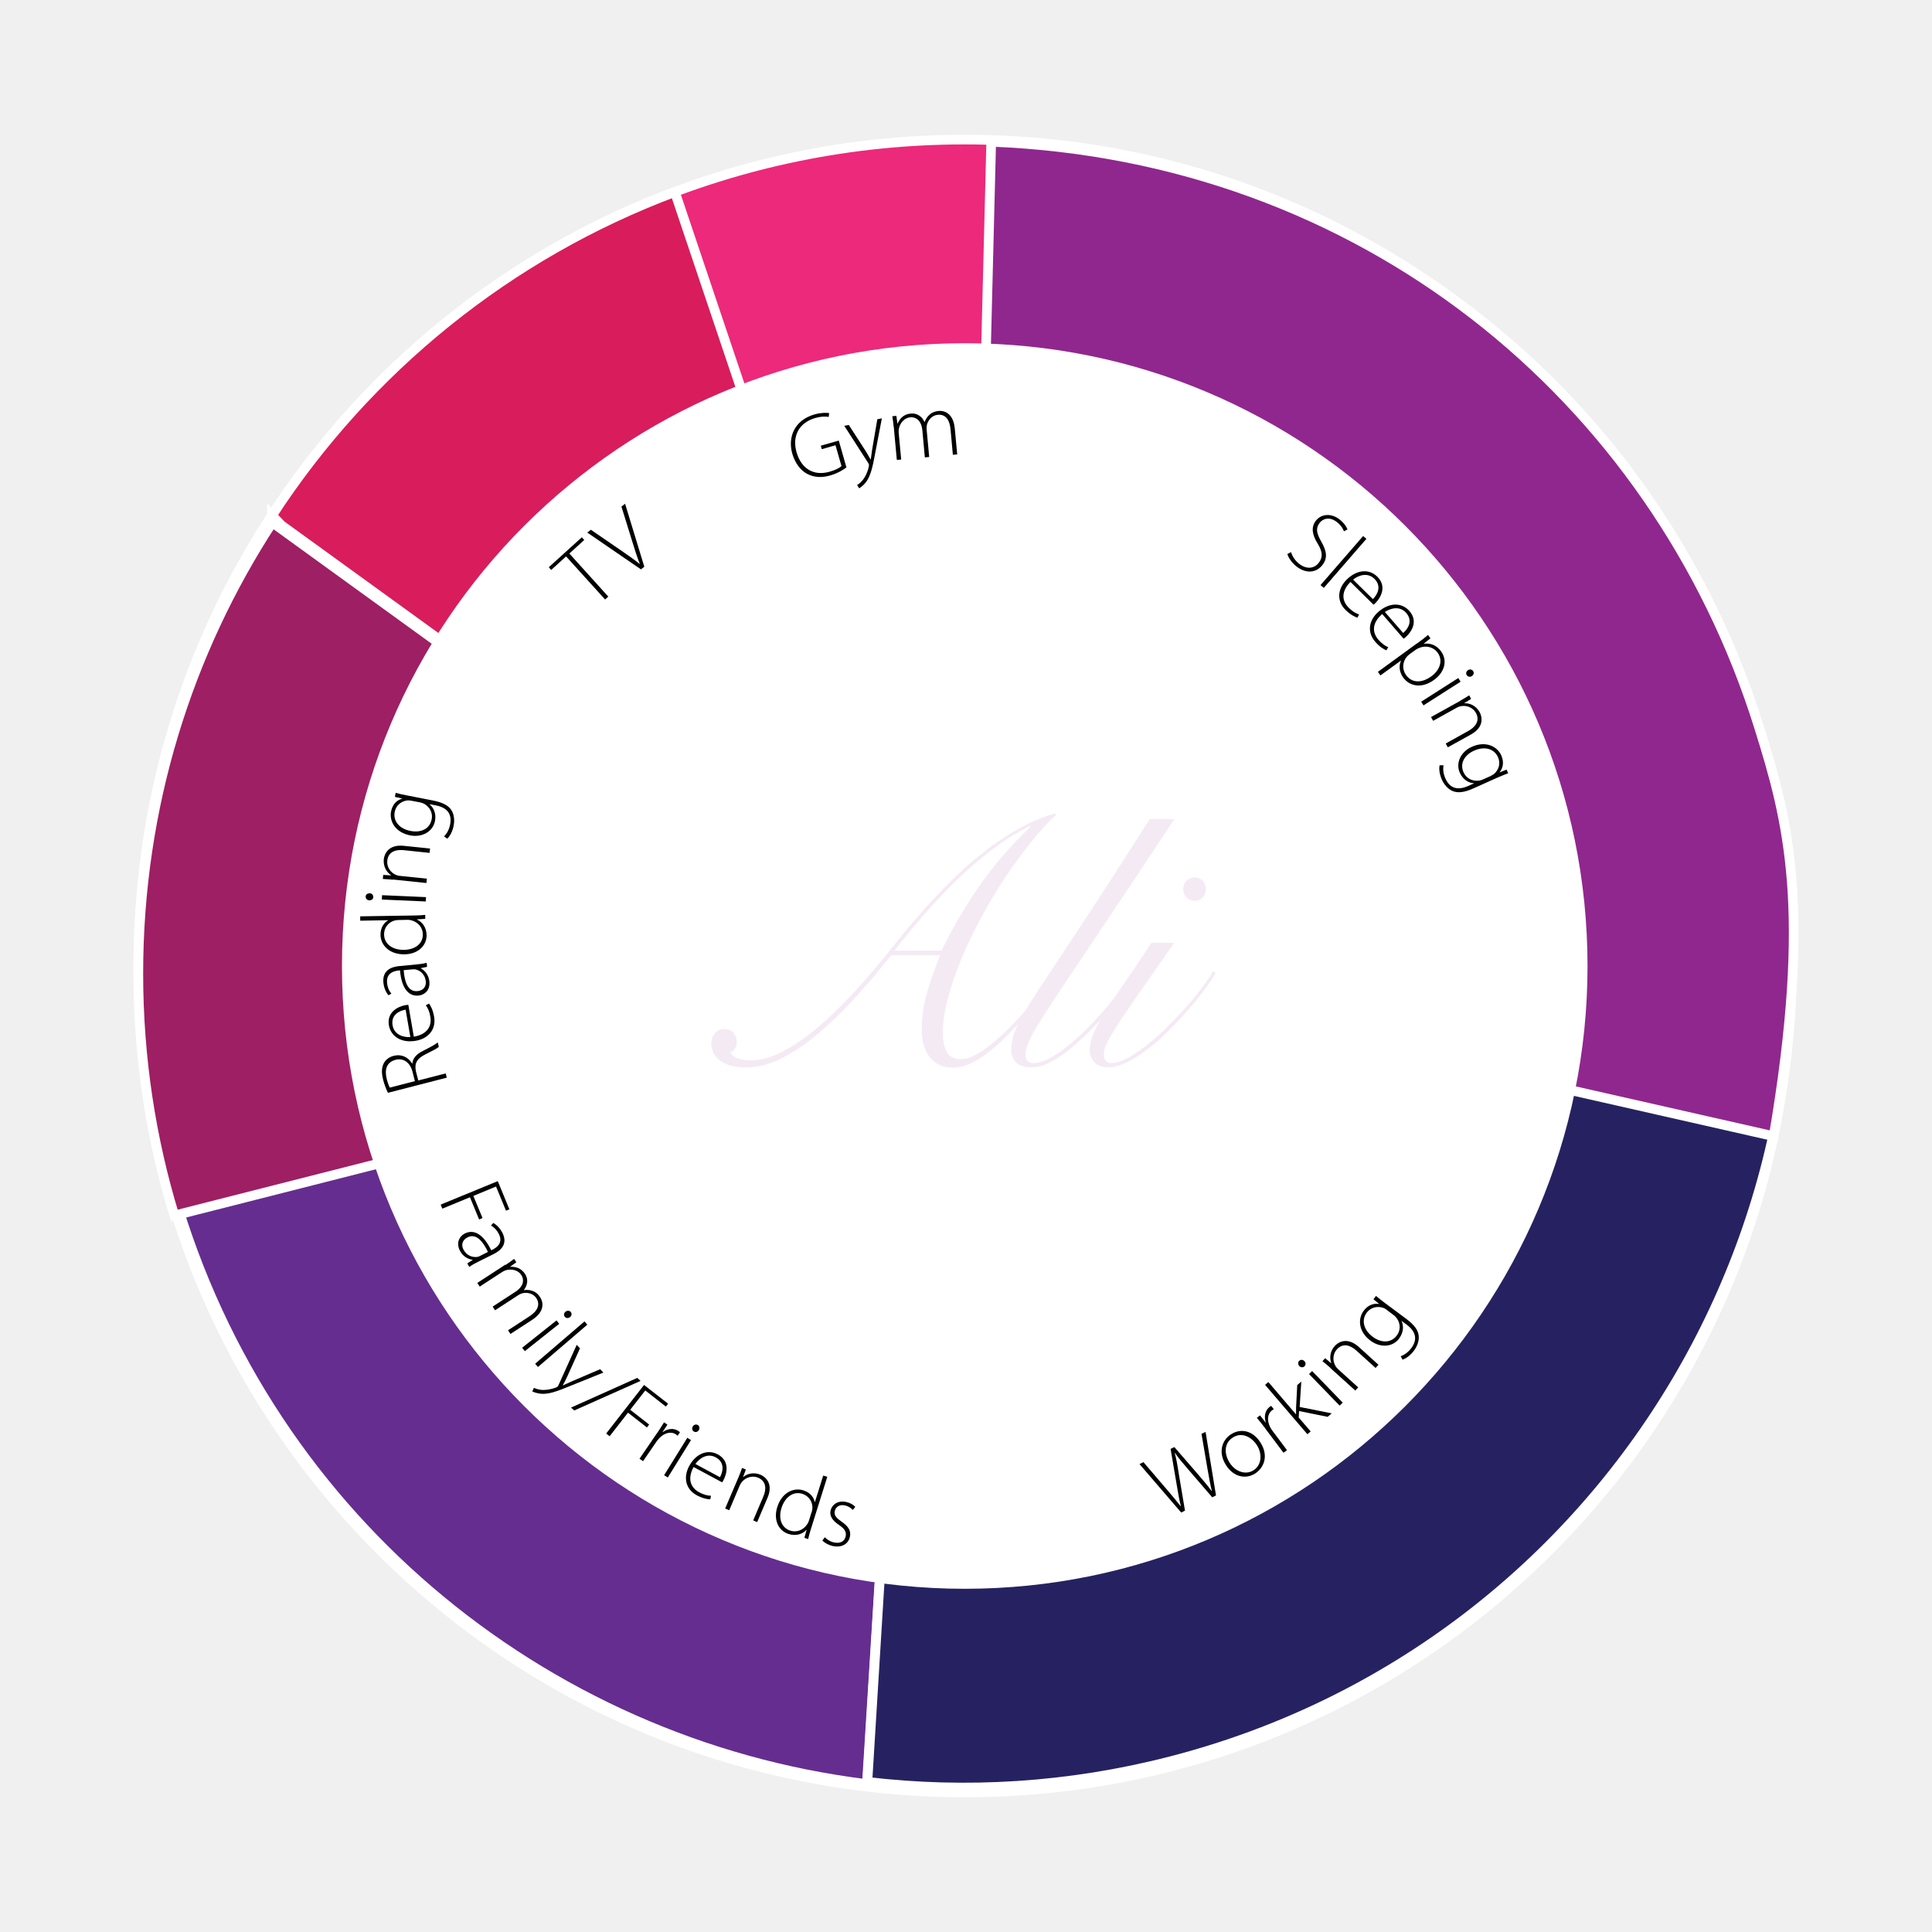
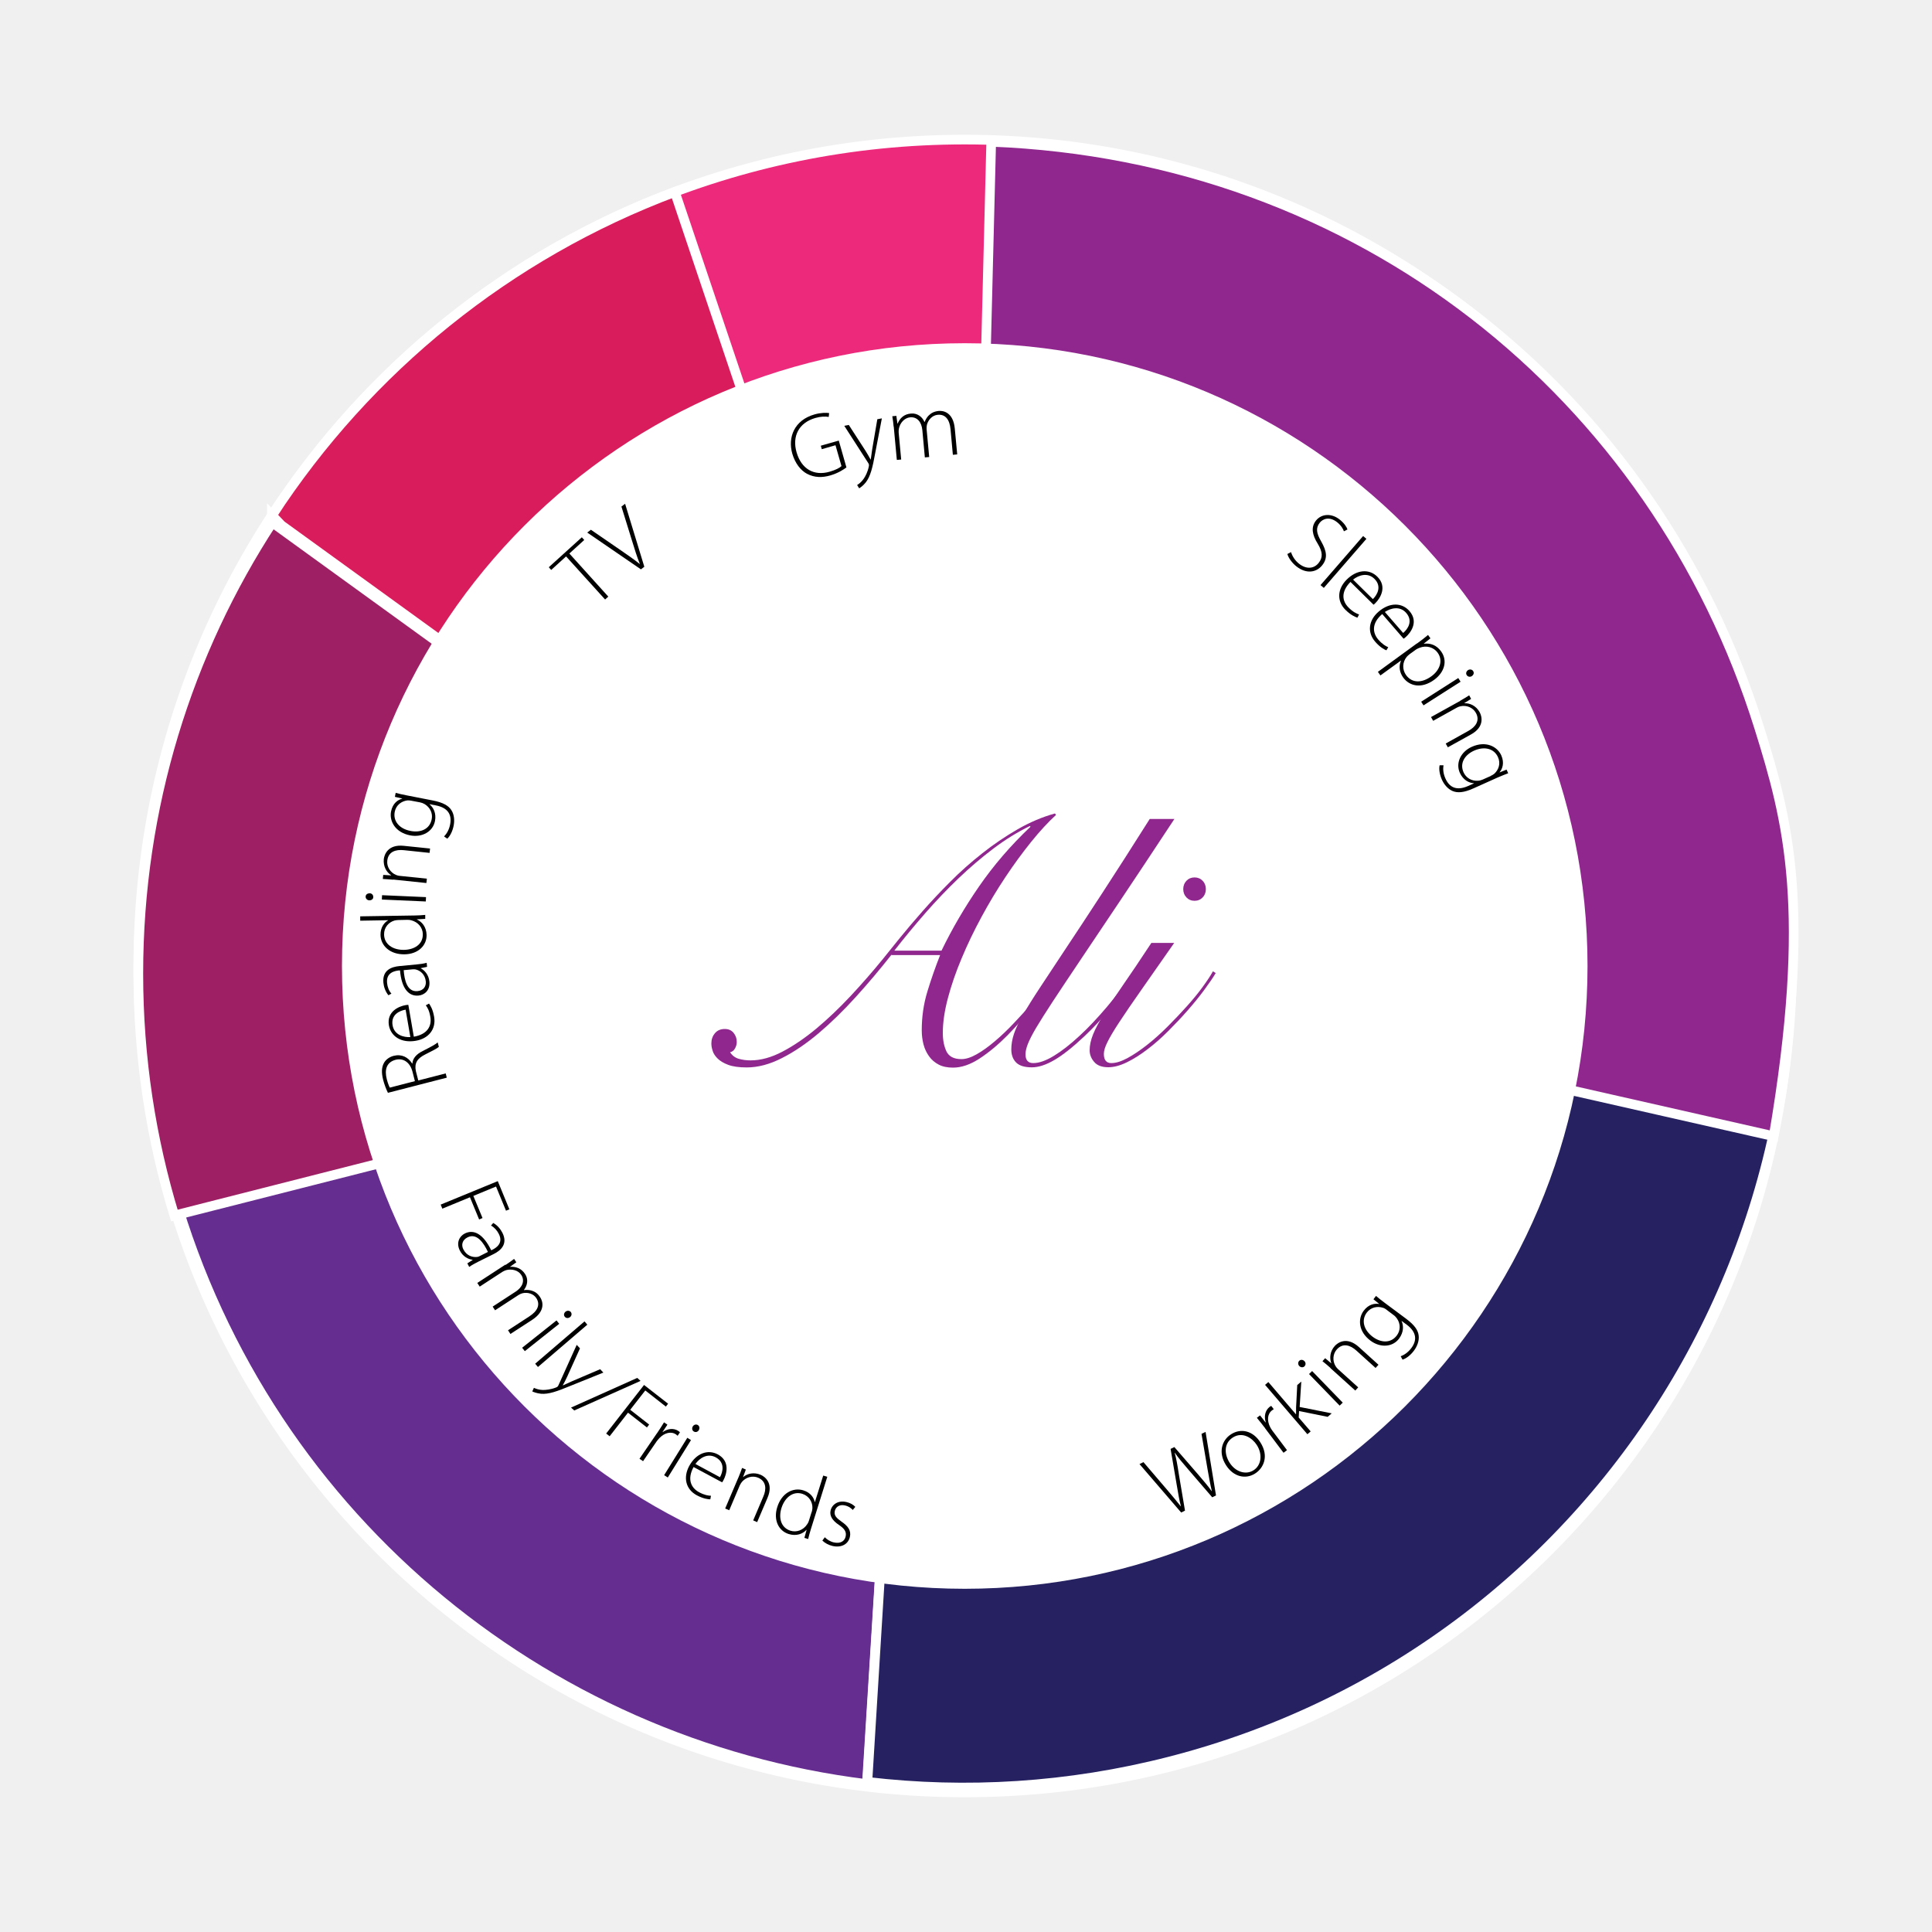
<svg xmlns="http://www.w3.org/2000/svg" id="Layer_1" viewBox="0 0 200 200">
  <defs>
-     <style>.cls-1{opacity:.1;}.cls-2,.cls-3{fill:#90278e;}.cls-3,.cls-4,.cls-5,.cls-6,.cls-7,.cls-8,.cls-9{stroke:#fff;stroke-miterlimit:10;}.cls-4{fill:#9e1f63;}.cls-5{fill:#fff;}.cls-6{fill:#ec297b;}.cls-7{fill:#d91c5c;}.cls-8{fill:#652d90;}.cls-9{fill:#262261;}</style>
+     <style>.cls-1,.cls-2{fill:#90278e;}.cls-2,.cls-3,.cls-4,.cls-5,.cls-6,.cls-7,.cls-8{stroke:#fff;stroke-miterlimit:10;}.cls-3{fill:#9e1f63;}.cls-4{fill:#fff;}.cls-5{fill:#ec297b;}.cls-6{fill:#d91c5c;}.cls-7{fill:#652d90;}.cls-8{fill:#262261;}</style>
  </defs>
  <g>
    <g>
-       <circle class="cls-6" cx="99.87" cy="100" r="85.55" />
-       <path class="cls-8" d="M89.74,184.69l5.2-83.55L17.49,121.77c9.25,34.75,38.62,58.78,72.26,62.92Z" />
-       <path class="cls-9" d="M89.79,184.46c10.2,1.2,20.78,.59,31.33-2.12,45.83-11.77,73.45-58.46,61.68-104.29l-87.86,22.56-5.15,83.85Z" />
-       <path class="cls-4" d="M28.19,54.08c-8.77,13.43-13.87,29.47-13.87,46.71,0,8.71,1.31,17.12,3.73,25.04l80.85-20.56L28.19,54.08Z" />
-       <path class="cls-7" d="M28.15,53.35l.97,1.02,69.22,50.12L69.86,19.87c-17.22,6.45-31.81,18.3-41.71,33.49Z" />
-       <path class="cls-3" d="M182.11,75.32c-10.78-34.54-41.41-59.16-79.5-60.64l-2.12,84.09,83.12,18.85c3.98-23.45,1.52-32.64-1.5-42.3Z" />
-       <circle class="cls-5" cx="99.87" cy="100" r="63.97" />
+       <circle class="cls-5" cx="99.87" cy="100" r="85.55" />
+       <path class="cls-7" d="M89.74,184.69l5.2-83.55L17.49,121.77c9.25,34.75,38.62,58.78,72.26,62.92Z" />
+       <path class="cls-8" d="M89.79,184.46c10.2,1.2,20.78,.59,31.33-2.12,45.83-11.77,73.45-58.46,61.68-104.29l-87.86,22.56-5.15,83.85Z" />
+       <path class="cls-3" d="M28.19,54.08c-8.77,13.43-13.87,29.47-13.87,46.71,0,8.71,1.31,17.12,3.73,25.04l80.85-20.56L28.19,54.08Z" />
+       <path class="cls-6" d="M28.15,53.35l.97,1.02,69.22,50.12L69.86,19.87c-17.22,6.45-31.81,18.3-41.71,33.49Z" />
+       <path class="cls-2" d="M182.11,75.32c-10.78-34.54-41.41-59.16-79.5-60.64l-2.12,84.09,83.12,18.85c3.98-23.45,1.52-32.64-1.5-42.3Z" />
+       <circle class="cls-4" cx="99.87" cy="100" r="63.97" />
    </g>
    <g>
      <g>
        <path d="M133.65,57.16c.13,.42,.41,.87,.83,1.2,.75,.59,1.54,.53,2.03-.09,.44-.56,.42-1.12-.09-1.97-.58-.92-.73-1.72-.2-2.4,.58-.73,1.61-.79,2.46-.12,.47,.37,.73,.78,.81,1.03l-.37,.19c-.06-.2-.27-.6-.7-.94-.81-.64-1.49-.34-1.8,.05-.44,.56-.34,1.09,.15,1.94,.56,.99,.7,1.71,.11,2.46-.58,.73-1.61,.96-2.68,.12-.43-.34-.83-.88-.93-1.28l.37-.19Z" />
        <path d="M141.11,55.49l.34,.29-4.41,5.08-.34-.29,4.41-5.08Z" />
        <path d="M139.8,60.24c-1.02,1.04-.86,2-.19,2.66,.47,.47,.81,.61,1.08,.71l-.17,.33c-.19-.06-.66-.24-1.23-.8-.93-.92-.84-2.17,.1-3.12,1.07-1.08,2.36-1.15,3.19-.32,1.06,1.05,.28,2.25-.18,2.71-.09,.09-.14,.14-.21,.19l-2.39-2.36Zm2.32,1.78c.45-.44,.95-1.32,.16-2.1-.71-.7-1.65-.37-2.21,.08l2.05,2.02Z" />
        <path d="M143.08,63.57c-1.1,.95-1.01,1.93-.4,2.64,.44,.5,.76,.67,1.03,.79l-.19,.32c-.19-.07-.64-.29-1.16-.89-.86-.99-.67-2.23,.34-3.1,1.15-1,2.44-.96,3.21-.07,.98,1.13,.1,2.26-.39,2.69-.1,.08-.15,.13-.22,.17l-2.2-2.54Zm2.17,1.96c.49-.41,1.05-1.24,.32-2.08-.66-.76-1.62-.49-2.21-.1l1.89,2.17Z" />
        <path d="M146.68,66.62c.46-.33,.82-.61,1.15-.89l.25,.35-.68,.54v.02c.69-.09,1.32,.15,1.78,.79,.69,.95,.37,2.15-.71,2.94-1.32,.96-2.56,.66-3.21-.23-.38-.53-.49-1.17-.23-1.74v-.02s-2.13,1.54-2.13,1.54l-.26-.37,4.02-2.93Zm-.79,1.13c-.1,.07-.19,.16-.27,.25-.46,.56-.47,1.33-.06,1.89,.62,.85,1.65,.83,2.63,.11,.83-.6,1.24-1.61,.63-2.44-.39-.54-1.14-.79-1.87-.5-.12,.05-.25,.1-.35,.17l-.72,.52Z" />
        <path d="M147.12,72.64l3.84-2.45,.24,.38-3.84,2.45-.24-.38Zm5.25-2.65c-.18,.11-.41,.09-.54-.11-.11-.17-.04-.39,.14-.51,.18-.11,.42-.08,.53,.1,.12,.18,.05,.4-.14,.52Z" />
        <path d="M151.16,72.54c.36-.2,.63-.37,.93-.56l.2,.37-.7,.43v.02c.58-.03,1.22,.27,1.58,.92,.21,.38,.58,1.5-.91,2.32l-2.38,1.32-.22-.39,2.35-1.31c.72-.4,1.23-1.05,.77-1.87-.31-.56-.98-.81-1.58-.68-.11,.02-.26,.07-.38,.14l-2.46,1.37-.22-.39,3.03-1.68Z" />
        <path d="M156.12,80.05c-.32,.12-.65,.25-1.09,.44l-2.47,1.11c-1.06,.48-1.69,.49-2.18,.29-.53-.22-.91-.72-1.12-1.19-.21-.47-.33-1.06-.23-1.48h.4c-.06,.37-.04,.85,.21,1.39,.39,.87,1.12,1.3,2.35,.75l.59-.26v-.02c-.53-.03-1.12-.34-1.46-1.08-.46-1.04,.12-2.19,1.24-2.69,1.45-.65,2.63-.04,3.05,.88,.36,.81,.1,1.43-.17,1.75v.02s.72-.29,.72-.29l.17,.38Zm-1.8,.27c.15-.07,.27-.14,.38-.23,.42-.4,.68-1.03,.37-1.71-.39-.88-1.39-1.16-2.48-.67-.93,.42-1.52,1.27-1.08,2.25,.25,.55,.82,.92,1.51,.86,.16-.01,.33-.06,.47-.12l.83-.37Z" />
      </g>
      <g>
        <path d="M122.27,156.57l-4.31-5.01,.41-.2,2.42,2.83c.55,.65,1.06,1.25,1.44,1.74h.02c-.17-.59-.29-1.38-.44-2.24l-.63-3.7,.39-.19,2.42,2.79c.52,.61,1.06,1.23,1.44,1.77h.02c-.17-.69-.29-1.41-.44-2.24l-.63-3.69,.42-.2,1.08,6.58-.39,.19-2.48-2.88c-.63-.73-1.05-1.23-1.39-1.73h-.02c.17,.59,.28,1.23,.43,2.2l.64,3.79-.38,.19Z" />
        <path d="M130.47,149.31c.92,1.43,.33,2.67-.53,3.22-.99,.64-2.25,.36-3.02-.85-.84-1.31-.44-2.59,.51-3.2,1.06-.68,2.29-.35,3.04,.83Zm-3.18,2.11c.61,.96,1.69,1.29,2.48,.78,.8-.51,.96-1.64,.33-2.62-.45-.7-1.47-1.42-2.48-.77-.98,.63-.86,1.79-.33,2.61Z" />
        <path d="M130.96,147.84c-.27-.36-.57-.73-.85-1.07l.33-.25,.57,.73,.02-.02c-.19-.58-.08-1.22,.41-1.6,.05-.04,.11-.07,.16-.09l.26,.34c-.06,.03-.11,.07-.18,.12-.5,.38-.53,1.08-.19,1.74,.06,.12,.14,.25,.23,.37l1.51,2.01-.36,.27-1.92-2.55Z" />
        <path d="M134.16,146.39h.01c0-.19,0-.47,0-.68l.12-2.33,.42-.36-.17,2.63,3.32,.66-.42,.36-2.96-.6-.04,.67,1.24,1.44-.34,.29-4.38-5.11,.34-.29,2.84,3.32Z" />
        <path d="M135.03,140.9c.15,.15,.17,.38,0,.55-.15,.14-.38,.11-.53-.04-.14-.15-.16-.39,0-.54,.15-.15,.38-.12,.53,.03Zm3.65,4.61l-3.17-3.27,.32-.31,3.17,3.27-.32,.31Z" />
        <path d="M137.73,141.61c-.31-.28-.55-.48-.83-.7l.28-.31,.63,.53h.01c-.21-.54-.14-1.25,.36-1.8,.29-.32,1.23-1.03,2.5,.12l2.02,1.83-.3,.33-1.99-1.8c-.62-.56-1.39-.82-2.02-.12-.43,.47-.46,1.19-.14,1.72,.06,.1,.15,.22,.26,.32l2.09,1.89-.3,.33-2.57-2.32Z" />
        <path d="M142.44,134.15c.26,.22,.54,.45,.92,.73l2.18,1.62c.94,.7,1.26,1.23,1.32,1.76,.07,.57-.18,1.15-.49,1.56-.31,.42-.76,.8-1.18,.93l-.19-.35c.35-.13,.76-.39,1.11-.86,.57-.77,.58-1.62-.5-2.42l-.52-.38v.02c.22,.47,.23,1.14-.25,1.8-.68,.92-1.97,.97-2.96,.23-1.28-.95-1.32-2.28-.72-3.09,.53-.72,1.2-.79,1.61-.71h.01s-.6-.49-.6-.49l.25-.33Zm1.11,1.44c-.13-.1-.25-.17-.39-.21-.55-.18-1.24-.08-1.68,.51-.57,.77-.33,1.78,.63,2.5,.82,.61,1.86,.71,2.5-.16,.36-.49,.4-1.17,0-1.74-.09-.13-.21-.26-.34-.35l-.73-.55Z" />
      </g>
      <g>
        <path d="M51.53,122.27l1.2,2.92-.35,.14-1.03-2.5-2.35,.97,.95,2.29-.35,.15-.95-2.3-2.86,1.18-.17-.42,5.91-2.43Z" />
        <path d="M48.38,130.78l.55-.35v-.02c-.42-.04-1.01-.31-1.33-.96-.41-.82-.02-1.49,.52-1.76,.94-.47,1.92,.07,2.73,1.74l.11-.05c.4-.2,1.17-.68,.68-1.64-.18-.36-.46-.68-.81-.87l.23-.27c.44,.24,.76,.65,.95,1.02,.59,1.17-.18,1.84-.91,2.2l-1.59,.79c-.32,.16-.65,.34-.94,.54l-.19-.37Zm2.13-1.18c-.42-.9-1.14-2-2.11-1.51-.58,.29-.65,.81-.44,1.23,.34,.68,.95,.85,1.42,.8,.1-.01,.19-.04,.26-.08l.87-.44Z" />
        <path d="M52.33,130.95c.35-.23,.6-.41,.89-.63l.23,.35-.66,.47h0c.6-.03,1.16,.13,1.57,.75,.35,.53,.25,1.16-.12,1.64v.02c.31-.04,.57-.01,.78,.05,.37,.11,.65,.3,.91,.71,.24,.37,.6,1.38-.84,2.32l-2.25,1.46-.25-.38,2.21-1.44c.86-.56,1.15-1.22,.72-1.89-.31-.47-.91-.62-1.41-.51-.13,.03-.28,.09-.42,.18l-2.44,1.59-.25-.38,2.38-1.55c.69-.45,.98-1.11,.58-1.73-.33-.51-1.01-.64-1.55-.5-.13,.04-.27,.1-.4,.18l-2.35,1.53-.25-.38,2.9-1.89Z" />
        <path d="M54.05,139.52l3.56-2.83,.28,.35-3.56,2.83-.28-.35Zm4.95-3.17c-.17,.13-.4,.13-.54-.05-.13-.16-.08-.39,.09-.52,.16-.13,.41-.12,.54,.04,.13,.17,.09,.39-.08,.53Z" />
        <path d="M60.51,136.79l.29,.34-5.11,4.38-.29-.34,5.11-4.38Z" />
        <path d="M60.04,139.58l-1.32,2.92c-.14,.31-.32,.66-.47,.92h.01c.27-.12,.61-.28,.97-.44l2.9-1.24,.33,.35-3.4,1.37c-1.4,.58-2.28,.89-3.06,.82-.47-.05-.79-.19-.9-.24l.17-.37c.22,.1,.54,.21,.92,.22,.32,0,.8-.04,1.35-.25,.1-.04,.15-.07,.18-.1,.03-.03,.07-.08,.11-.18l1.87-4.14,.33,.35Z" />
        <path d="M59.12,145.71l6.85-3.07,.34,.31-6.86,3.06-.33-.29Z" />
        <path d="M66.67,143.37l2.49,1.94-.23,.3-2.13-1.67-1.56,2,1.96,1.53-.23,.3-1.96-1.53-1.9,2.44-.36-.28,3.93-5.04Z" />
        <path d="M68,148.39c.26-.38,.51-.77,.74-1.15l.35,.24-.51,.77h.02c.49-.35,1.13-.46,1.65-.1,.05,.04,.1,.08,.14,.12l-.24,.36c-.05-.05-.1-.09-.17-.14-.52-.35-1.19-.16-1.71,.37-.09,.1-.19,.21-.28,.33l-1.42,2.07-.37-.25,1.8-2.63Z" />
        <path d="M68.75,152.71l2.4-3.87,.38,.24-2.4,3.87-.38-.24Zm3.59-4.66c-.11,.18-.33,.26-.53,.13-.17-.11-.2-.34-.09-.52,.11-.18,.34-.25,.52-.14,.18,.11,.21,.34,.1,.53Z" />
        <path d="M71.8,151.86c-.69,1.28-.26,2.16,.56,2.61,.58,.31,.95,.36,1.24,.37l-.07,.37c-.2,0-.71-.05-1.4-.42-1.15-.62-1.42-1.84-.79-3.02,.72-1.34,1.94-1.76,2.97-1.21,1.31,.71,.9,2.07,.59,2.65-.06,.11-.09,.18-.15,.24l-2.96-1.59Zm2.73,1.06c.31-.55,.54-1.53-.44-2.06-.88-.47-1.69,.11-2.1,.69l2.54,1.37Z" />
        <path d="M76.43,152.98c.16-.38,.27-.68,.39-1.02l.39,.17-.29,.77h.02c.43-.37,1.12-.52,1.8-.23,.4,.17,1.38,.83,.71,2.39l-1.07,2.51-.41-.18,1.05-2.47c.33-.76,.32-1.58-.54-1.95-.59-.25-1.27-.04-1.67,.43-.07,.09-.16,.22-.22,.35l-1.1,2.59-.42-.18,1.36-3.19Z" />
        <path d="M85.64,152.88l-1.7,5.42c-.1,.32-.21,.71-.28,1.02l-.39-.12,.23-.83h-.02c-.37,.41-1.03,.68-1.84,.43-1.07-.34-1.59-1.48-1.18-2.78,.45-1.45,1.62-2.07,2.7-1.74,.75,.23,1.1,.77,1.18,1.21h.02s.86-2.74,.86-2.74l.43,.13Zm-1.62,3.67c.04-.12,.07-.28,.08-.41,.03-.63-.33-1.27-1.04-1.5-.94-.3-1.8,.34-2.16,1.46-.31,.98-.1,2.03,.93,2.36,.62,.19,1.33-.04,1.75-.7,.07-.1,.12-.21,.16-.34l.27-.87Z" />
        <path d="M85.39,159.14c.2,.21,.53,.44,.93,.53,.7,.16,1.12-.15,1.22-.61,.11-.49-.12-.82-.71-1.21-.66-.45-.97-.93-.85-1.47,.14-.64,.78-1.09,1.64-.89,.41,.09,.73,.29,.92,.5l-.26,.32c-.13-.14-.38-.37-.82-.47-.56-.13-.95,.17-1.04,.57-.11,.46,.16,.73,.71,1.12,.65,.45,1,.9,.85,1.57-.17,.76-.88,1.14-1.79,.94-.43-.1-.8-.31-1.06-.56l.25-.34Z" />
      </g>
      <g>
        <path d="M40.15,113.11c-.18-.36-.37-.88-.48-1.3-.21-.81-.16-1.36,.09-1.8,.19-.33,.56-.6,.99-.71,.83-.21,1.5,.14,1.92,.8h.02c.03-.54,.42-.98,1.07-1.3,.91-.46,1.34-.7,1.55-.89l.12,.46c-.15,.14-.67,.42-1.4,.78-.84,.42-1.15,.9-.98,1.73l.25,.97,2.84-.73,.11,.44-6.1,1.57Zm2.8-1.19l-.25-.98c-.25-.96-.94-1.44-1.75-1.23-.95,.25-1.16,1.04-.91,2.01,.11,.42,.23,.72,.31,.87l2.6-.67Z" />
        <path d="M42.84,107.32c1.43-.25,1.87-1.13,1.71-2.05-.11-.66-.3-.97-.47-1.2l.33-.18c.12,.16,.4,.58,.53,1.37,.22,1.29-.58,2.25-1.89,2.48-1.5,.26-2.58-.44-2.79-1.59-.25-1.47,1.08-1.99,1.73-2.1,.13-.02,.2-.03,.28-.03l.57,3.31Zm-.85-2.8c-.63,.1-1.54,.52-1.35,1.62,.17,.99,1.13,1.26,1.84,1.22l-.49-2.84Z" />
        <path d="M44.2,100.09l-.64,.13v.02c.37,.19,.82,.65,.89,1.37,.09,.91-.51,1.39-1.12,1.45-1.05,.1-1.76-.76-1.92-2.6h-.12c-.45,.05-1.33,.23-1.22,1.3,.04,.4,.18,.8,.45,1.1l-.31,.17c-.32-.39-.48-.88-.52-1.29-.13-1.31,.83-1.65,1.64-1.73l1.77-.17c.36-.03,.73-.08,1.07-.17l.04,.41Zm-2.41,.34c.07,.99,.34,2.28,1.43,2.17,.65-.06,.9-.52,.86-.99-.07-.75-.58-1.14-1.04-1.25-.1-.02-.2-.03-.28-.02l-.97,.09Z" />
        <path d="M37.28,94.86l5.68-.09c.33,0,.74-.03,1.06-.06v.41s-.86,.05-.86,.05v.02c.51,.22,.98,.76,1,1.6,.02,1.12-.91,1.98-2.27,2-1.52,.03-2.48-.89-2.5-2.01-.01-.78,.39-1.29,.78-1.5v-.02s-2.88,.05-2.88,.05v-.45Zm3.98,.38c-.12,0-.29,.02-.41,.05-.61,.17-1.11,.71-1.09,1.46,.02,.99,.89,1.6,2.07,1.58,1.02-.02,1.96-.54,1.94-1.63-.01-.65-.46-1.25-1.22-1.44-.12-.03-.24-.04-.38-.04l-.91,.02Z" />
        <path d="M38.26,92.47c.21,0,.39,.16,.38,.4,0,.21-.2,.34-.41,.33-.21,0-.39-.18-.38-.38,0-.21,.19-.35,.41-.34Zm5.82,.85l-4.55-.2,.02-.45,4.55,.2-.02,.45Z" />
        <path d="M40.72,91.07c-.42-.04-.73-.06-1.09-.08l.04-.42,.82,.05v-.02c-.48-.3-.83-.91-.76-1.66,.05-.43,.39-1.56,2.08-1.38l2.71,.28-.05,.45-2.67-.28c-.83-.09-1.61,.15-1.71,1.09-.07,.64,.33,1.23,.9,1.47,.1,.04,.25,.09,.4,.1l2.8,.29-.05,.45-3.45-.36Z" />
        <path d="M40.97,82.08c.33,.09,.68,.17,1.15,.26l2.66,.52c1.14,.22,1.67,.57,1.95,1.01,.31,.48,.33,1.11,.23,1.61-.1,.51-.34,1.05-.66,1.34l-.33-.23c.26-.27,.52-.68,.63-1.26,.18-.94-.17-1.71-1.5-1.96l-.63-.12v.02c.4,.32,.71,.92,.56,1.72-.22,1.12-1.35,1.72-2.56,1.49-1.56-.3-2.18-1.48-1.99-2.47,.17-.88,.74-1.23,1.15-1.33v-.02s-.75-.17-.75-.17l.08-.41Zm1.62,.81c-.16-.03-.3-.04-.44-.03-.57,.08-1.15,.46-1.29,1.19-.18,.94,.47,1.75,1.65,1.97,1,.2,1.98-.16,2.18-1.22,.12-.59-.15-1.22-.75-1.57-.14-.08-.3-.14-.46-.17l-.9-.17Z" />
      </g>
      <g>
        <path d="M58.6,57.6l-1.54,1.4-.25-.28,3.42-3.1,.25,.28-1.54,1.4,4.03,4.46-.33,.3-4.03-4.45Z" />
        <path d="M66.35,58.94l-5.56-3.81,.38-.29,2.97,2.04c.8,.55,1.51,1.04,2.08,1.5h.02c-.29-.7-.55-1.54-.83-2.46l-1.08-3.48,.38-.29,1.99,6.52-.34,.26Z" />
      </g>
      <g>
        <path d="M87.63,48.38c-.27,.21-.86,.6-1.69,.84-.81,.23-1.62,.24-2.41-.18-.65-.35-1.22-1.08-1.51-2.07-.49-1.7,.21-3.48,2.3-4.07,.66-.19,1.24-.18,1.51-.14l-.04,.4c-.36-.06-.8-.06-1.39,.11-1.7,.49-2.42,1.88-1.94,3.55,.5,1.74,1.81,2.48,3.43,2.01,.65-.19,1.03-.4,1.22-.58l-.62-2.16-1.42,.41-.1-.36,1.86-.53,.79,2.77Z" />
        <path d="M87.86,43.98l1.74,2.69c.18,.29,.38,.63,.52,.9h.02c.04-.3,.09-.67,.15-1.06l.53-3.11,.47-.09-.69,3.6c-.27,1.49-.49,2.4-.97,3.02-.29,.37-.59,.56-.69,.62l-.21-.34c.21-.13,.47-.34,.68-.65,.18-.26,.41-.69,.53-1.27,.02-.1,.02-.16,.01-.2,0-.04-.03-.1-.09-.19l-2.46-3.82,.47-.09Z" />
        <path d="M92.51,44.17c-.04-.42-.08-.73-.14-1.08l.42-.04,.11,.8h.02c.24-.55,.64-.98,1.39-1.04,.63-.06,1.15,.32,1.39,.87h.02c.11-.28,.25-.5,.41-.66,.27-.27,.57-.43,1.05-.48,.44-.04,1.5,.11,1.66,1.83l.25,2.67-.45,.04-.24-2.63c-.09-1.02-.54-1.59-1.33-1.51-.56,.05-.97,.51-1.11,1.01-.03,.13-.05,.29-.04,.46l.27,2.9-.45,.04-.26-2.83c-.08-.82-.52-1.38-1.26-1.32-.61,.06-1.04,.59-1.16,1.14-.03,.13-.04,.29-.03,.44l.26,2.79-.45,.04-.32-3.45Z" />
      </g>
    </g>
  </g>
-   <g class="cls-1">
-     <path class="cls-2" d="M92.28,98.84c-1.19,1.51-2.42,2.97-3.69,4.37-1.27,1.4-2.54,2.64-3.82,3.73-1.28,1.08-2.55,1.95-3.82,2.59-1.27,.65-2.48,.97-3.65,.97-.8,0-1.44-.09-1.92-.27-.48-.18-.84-.4-1.1-.66-.26-.26-.43-.52-.51-.8-.09-.28-.13-.53-.13-.75,0-.41,.12-.77,.37-1.06,.24-.29,.58-.44,1.02-.44,.39,0,.69,.13,.91,.4,.22,.27,.33,.58,.33,.95,0,.22-.06,.44-.18,.66-.12,.22-.29,.35-.51,.4,.22,.34,.52,.57,.91,.68,.39,.11,.79,.16,1.21,.16,1.05,0,2.15-.3,3.31-.91,1.16-.61,2.33-1.41,3.51-2.39,1.18-.99,2.36-2.11,3.53-3.36,1.17-1.25,2.29-2.54,3.36-3.85,.46-.58,1.04-1.3,1.74-2.16,.69-.85,1.48-1.78,2.36-2.78,.88-1,1.83-2.01,2.87-3.05,1.03-1.04,2.14-2.02,3.31-2.94,1.17-.93,2.39-1.75,3.65-2.48,1.27-.73,2.56-1.28,3.87-1.64l.11,.15c-.83,.76-1.69,1.69-2.59,2.81-.9,1.12-1.79,2.33-2.65,3.63-.87,1.3-1.69,2.67-2.47,4.11-.78,1.44-1.47,2.87-2.06,4.29-.6,1.42-1.07,2.79-1.42,4.11-.35,1.32-.53,2.52-.53,3.62,0,.76,.13,1.39,.38,1.92,.26,.52,.77,.79,1.55,.79,.46,0,.99-.17,1.59-.51,.6-.34,1.22-.79,1.88-1.35,.66-.56,1.31-1.18,1.95-1.86,.65-.68,1.26-1.36,1.85-2.03,.58-.67,1.11-1.3,1.57-1.9s.83-1.08,1.1-1.44l.26,.11c-.83,1.05-1.71,2.16-2.63,3.32-.93,1.17-1.86,2.23-2.81,3.2-.95,.96-1.91,1.76-2.87,2.39-.96,.63-1.88,.95-2.76,.95-.58,0-1.08-.1-1.48-.31-.4-.21-.74-.49-1-.86-.27-.37-.46-.78-.58-1.24-.12-.46-.18-.95-.18-1.46,0-1.39,.19-2.72,.58-4,.39-1.28,.83-2.54,1.32-3.78h-5Zm5.19-.44c1.1-2.27,2.39-4.48,3.89-6.65,1.5-2.17,3.27-4.23,5.32-6.17l-.07-.07c-1.29,.63-2.55,1.41-3.78,2.34-1.23,.93-2.43,1.95-3.6,3.07-1.17,1.12-2.31,2.31-3.42,3.58-1.11,1.27-2.19,2.57-3.23,3.91h4.9Z" />
-     <path class="cls-2" d="M121.58,84.77c-2.17,3.29-4.05,6.13-5.66,8.53s-2.98,4.45-4.13,6.16-2.08,3.11-2.81,4.22c-.73,1.11-1.3,2.02-1.72,2.72-.42,.71-.7,1.27-.86,1.68-.16,.41-.24,.77-.24,1.06,0,.61,.27,.91,.8,.91,.61,0,1.32-.25,2.14-.75,.82-.5,1.69-1.18,2.63-2.05,.94-.86,1.89-1.88,2.87-3.03,.97-1.16,1.92-2.39,2.85-3.71l.4,.15c-.88,1.24-1.8,2.44-2.78,3.6-.97,1.16-1.91,2.16-2.81,3.01-1.19,1.12-2.22,1.94-3.09,2.45-.87,.51-1.65,.77-2.36,.77-.75,0-1.3-.17-1.63-.51s-.49-.79-.49-1.35c0-.51,.09-1.04,.27-1.59,.18-.55,.49-1.21,.93-1.97s1.02-1.7,1.74-2.79c.72-1.1,1.61-2.44,2.67-4.04,1.06-1.59,2.31-3.49,3.75-5.7,1.44-2.2,3.09-4.79,4.97-7.76h2.56Z" />
-     <path class="cls-2" d="M121.54,97.63c-1.34,1.92-2.47,3.54-3.4,4.86-.93,1.32-1.67,2.41-2.25,3.29s-.99,1.57-1.24,2.08c-.26,.51-.38,.93-.38,1.24,0,.63,.26,.95,.77,.95s1.05-.18,1.7-.53c.64-.35,1.32-.81,2.03-1.37,.71-.56,1.41-1.19,2.12-1.9,.71-.71,1.37-1.41,1.99-2.1,.62-.69,1.17-1.36,1.64-2.01,.47-.65,.82-1.17,1.04-1.59l.29,.18c-.29,.49-.69,1.07-1.19,1.75-.5,.68-1.07,1.38-1.7,2.1-.63,.72-1.3,1.43-2.01,2.14-.71,.71-1.42,1.34-2.16,1.9-.73,.56-1.44,1.01-2.14,1.35s-1.33,.51-1.92,.51c-.66,0-1.15-.18-1.46-.55-.32-.37-.47-.77-.47-1.21,0-.51,.12-1.05,.35-1.63,.23-.57,.6-1.27,1.11-2.1,.51-.83,1.17-1.83,1.99-3.01,.82-1.18,1.8-2.64,2.94-4.37h2.34Zm2.12-6.8c.34,0,.62,.12,.84,.35,.22,.23,.33,.52,.33,.86s-.11,.63-.33,.86-.5,.35-.84,.35-.62-.12-.84-.35c-.22-.23-.33-.52-.33-.86s.11-.63,.33-.86c.22-.23,.5-.35,.84-.35Z" />
+   <g>
+     <path class="cls-1" d="M92.28,98.84c-1.19,1.51-2.42,2.97-3.69,4.37-1.27,1.4-2.54,2.64-3.82,3.73-1.28,1.08-2.55,1.95-3.82,2.59-1.27,.65-2.48,.97-3.65,.97-.8,0-1.44-.09-1.92-.27-.48-.18-.84-.4-1.1-.66-.26-.26-.43-.52-.51-.8-.09-.28-.13-.53-.13-.75,0-.41,.12-.77,.37-1.06,.24-.29,.58-.44,1.02-.44,.39,0,.69,.13,.91,.4,.22,.27,.33,.58,.33,.95,0,.22-.06,.44-.18,.66-.12,.22-.29,.35-.51,.4,.22,.34,.52,.57,.91,.68,.39,.11,.79,.16,1.21,.16,1.05,0,2.15-.3,3.31-.91,1.16-.61,2.33-1.41,3.51-2.39,1.18-.99,2.36-2.11,3.53-3.36,1.17-1.25,2.29-2.54,3.36-3.85,.46-.58,1.04-1.3,1.74-2.16,.69-.85,1.48-1.78,2.36-2.78,.88-1,1.83-2.01,2.87-3.05,1.03-1.04,2.14-2.02,3.31-2.94,1.17-.93,2.39-1.75,3.65-2.48,1.27-.73,2.56-1.28,3.87-1.64l.11,.15c-.83,.76-1.69,1.69-2.59,2.81-.9,1.12-1.79,2.33-2.65,3.63-.87,1.3-1.69,2.67-2.47,4.11-.78,1.44-1.47,2.87-2.06,4.29-.6,1.42-1.07,2.79-1.42,4.11-.35,1.32-.53,2.52-.53,3.62,0,.76,.13,1.39,.38,1.92,.26,.52,.77,.79,1.55,.79,.46,0,.99-.17,1.59-.51,.6-.34,1.22-.79,1.88-1.35,.66-.56,1.31-1.18,1.95-1.86,.65-.68,1.26-1.36,1.85-2.03,.58-.67,1.11-1.3,1.57-1.9s.83-1.08,1.1-1.44l.26,.11c-.83,1.05-1.71,2.16-2.63,3.32-.93,1.17-1.86,2.23-2.81,3.2-.95,.96-1.91,1.76-2.87,2.39-.96,.63-1.88,.95-2.76,.95-.58,0-1.08-.1-1.48-.31-.4-.21-.74-.49-1-.86-.27-.37-.46-.78-.58-1.24-.12-.46-.18-.95-.18-1.46,0-1.39,.19-2.72,.58-4,.39-1.28,.83-2.54,1.32-3.78h-5Zm5.19-.44c1.1-2.27,2.39-4.48,3.89-6.65,1.5-2.17,3.27-4.23,5.32-6.17l-.07-.07c-1.29,.63-2.55,1.41-3.78,2.34-1.23,.93-2.43,1.95-3.6,3.07-1.17,1.12-2.31,2.31-3.42,3.58-1.11,1.27-2.19,2.57-3.23,3.91h4.9Z" />
+     <path class="cls-1" d="M121.58,84.77c-2.17,3.29-4.05,6.13-5.66,8.53s-2.98,4.45-4.13,6.16-2.08,3.11-2.81,4.22c-.73,1.11-1.3,2.02-1.72,2.72-.42,.71-.7,1.27-.86,1.68-.16,.41-.24,.77-.24,1.06,0,.61,.27,.91,.8,.91,.61,0,1.32-.25,2.14-.75,.82-.5,1.69-1.18,2.63-2.05,.94-.86,1.89-1.88,2.87-3.03,.97-1.16,1.92-2.39,2.85-3.71l.4,.15c-.88,1.24-1.8,2.44-2.78,3.6-.97,1.16-1.91,2.16-2.81,3.01-1.19,1.12-2.22,1.94-3.09,2.45-.87,.51-1.65,.77-2.36,.77-.75,0-1.3-.17-1.63-.51s-.49-.79-.49-1.35c0-.51,.09-1.04,.27-1.59,.18-.55,.49-1.21,.93-1.97s1.02-1.7,1.74-2.79c.72-1.1,1.61-2.44,2.67-4.04,1.06-1.59,2.31-3.49,3.75-5.7,1.44-2.2,3.09-4.79,4.97-7.76h2.56Z" />
+     <path class="cls-1" d="M121.54,97.63c-1.34,1.92-2.47,3.54-3.4,4.86-.93,1.32-1.67,2.41-2.25,3.29s-.99,1.57-1.24,2.08c-.26,.51-.38,.93-.38,1.24,0,.63,.26,.95,.77,.95s1.05-.18,1.7-.53c.64-.35,1.32-.81,2.03-1.37,.71-.56,1.41-1.19,2.12-1.9,.71-.71,1.37-1.41,1.99-2.1,.62-.69,1.17-1.36,1.64-2.01,.47-.65,.82-1.17,1.04-1.59l.29,.18c-.29,.49-.69,1.07-1.19,1.75-.5,.68-1.07,1.38-1.7,2.1-.63,.72-1.3,1.43-2.01,2.14-.71,.71-1.42,1.34-2.16,1.9-.73,.56-1.44,1.01-2.14,1.35s-1.33,.51-1.92,.51c-.66,0-1.15-.18-1.46-.55-.32-.37-.47-.77-.47-1.21,0-.51,.12-1.05,.35-1.63,.23-.57,.6-1.27,1.11-2.1,.51-.83,1.17-1.83,1.99-3.01,.82-1.18,1.8-2.64,2.94-4.37h2.34Zm2.12-6.8c.34,0,.62,.12,.84,.35,.22,.23,.33,.52,.33,.86s-.11,.63-.33,.86-.5,.35-.84,.35-.62-.12-.84-.35c-.22-.23-.33-.52-.33-.86s.11-.63,.33-.86c.22-.23,.5-.35,.84-.35Z" />
  </g>
</svg>
